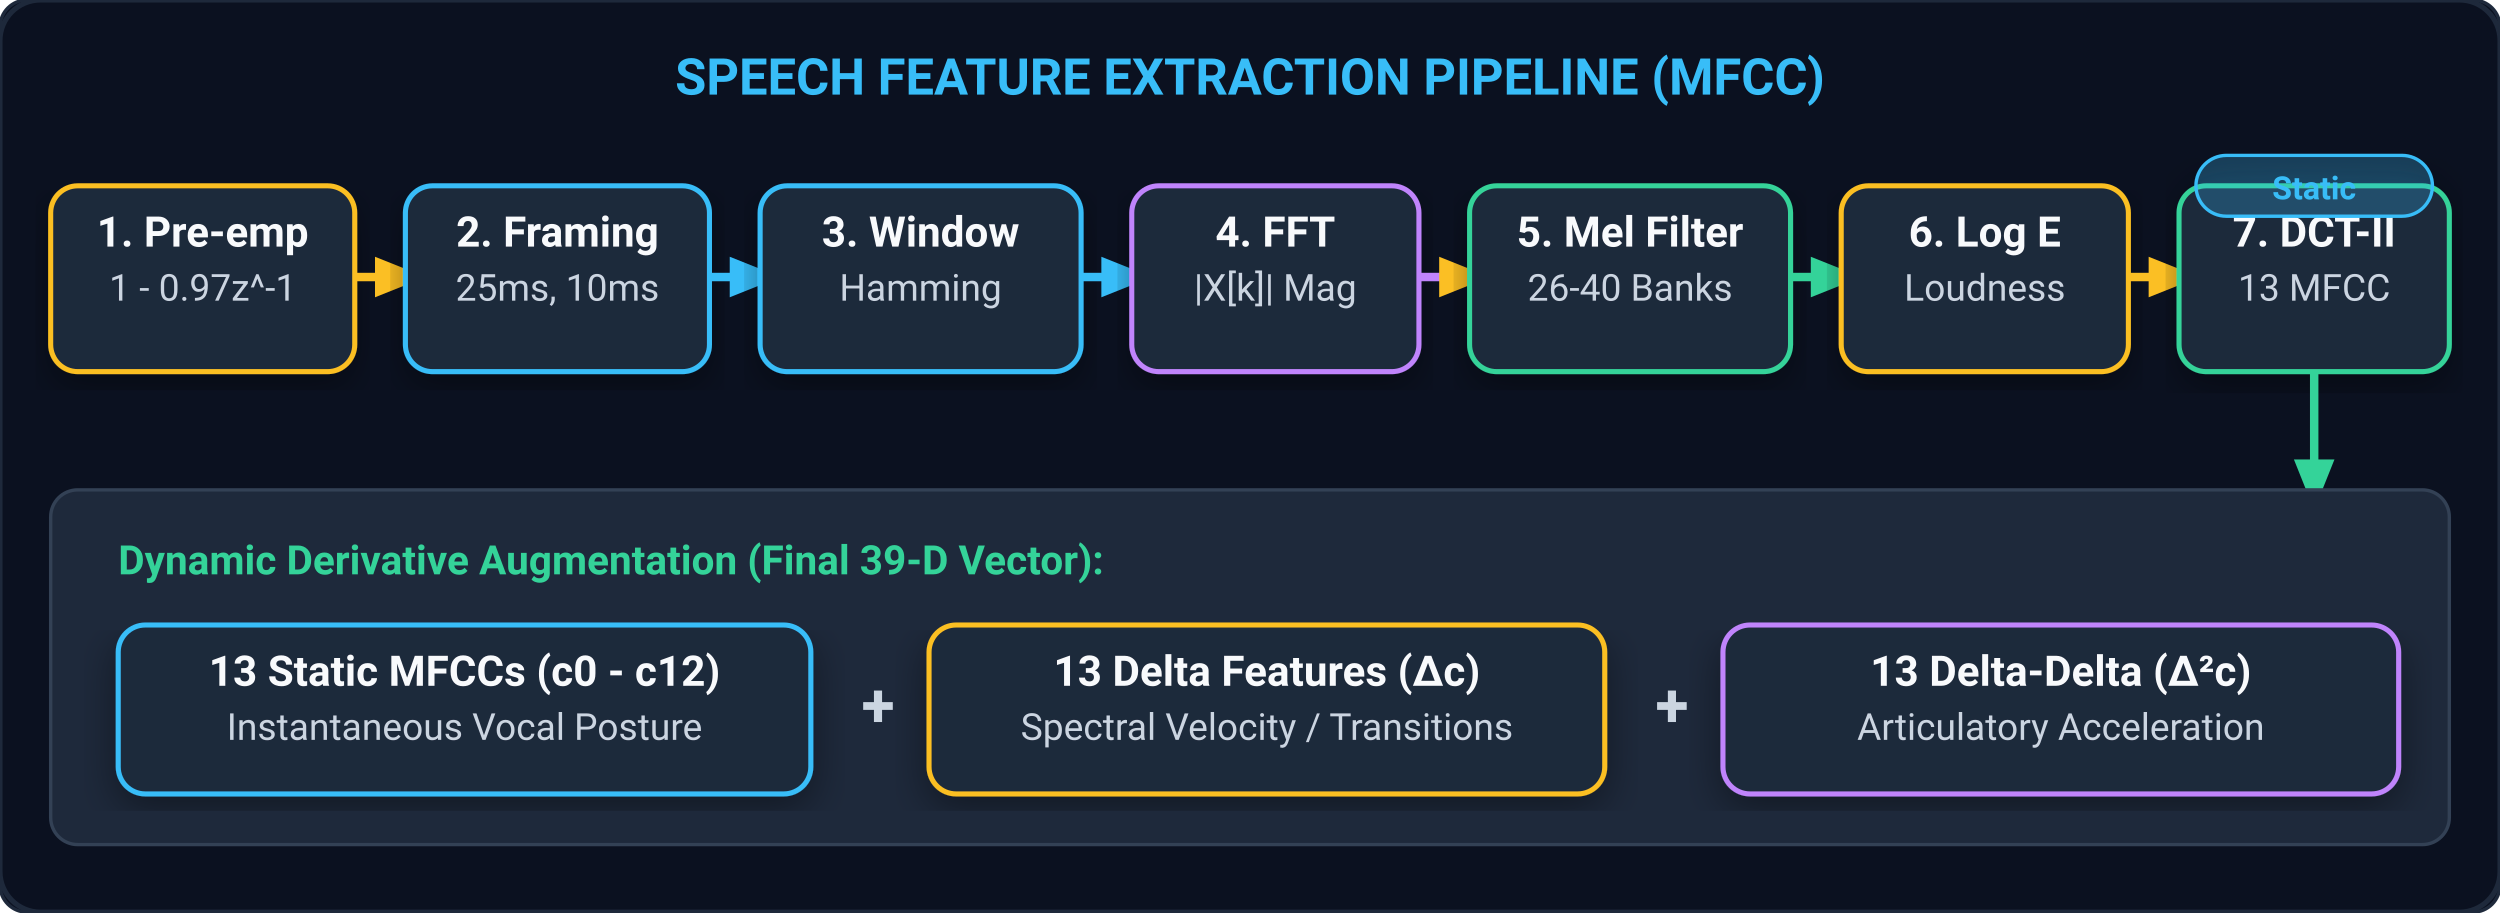
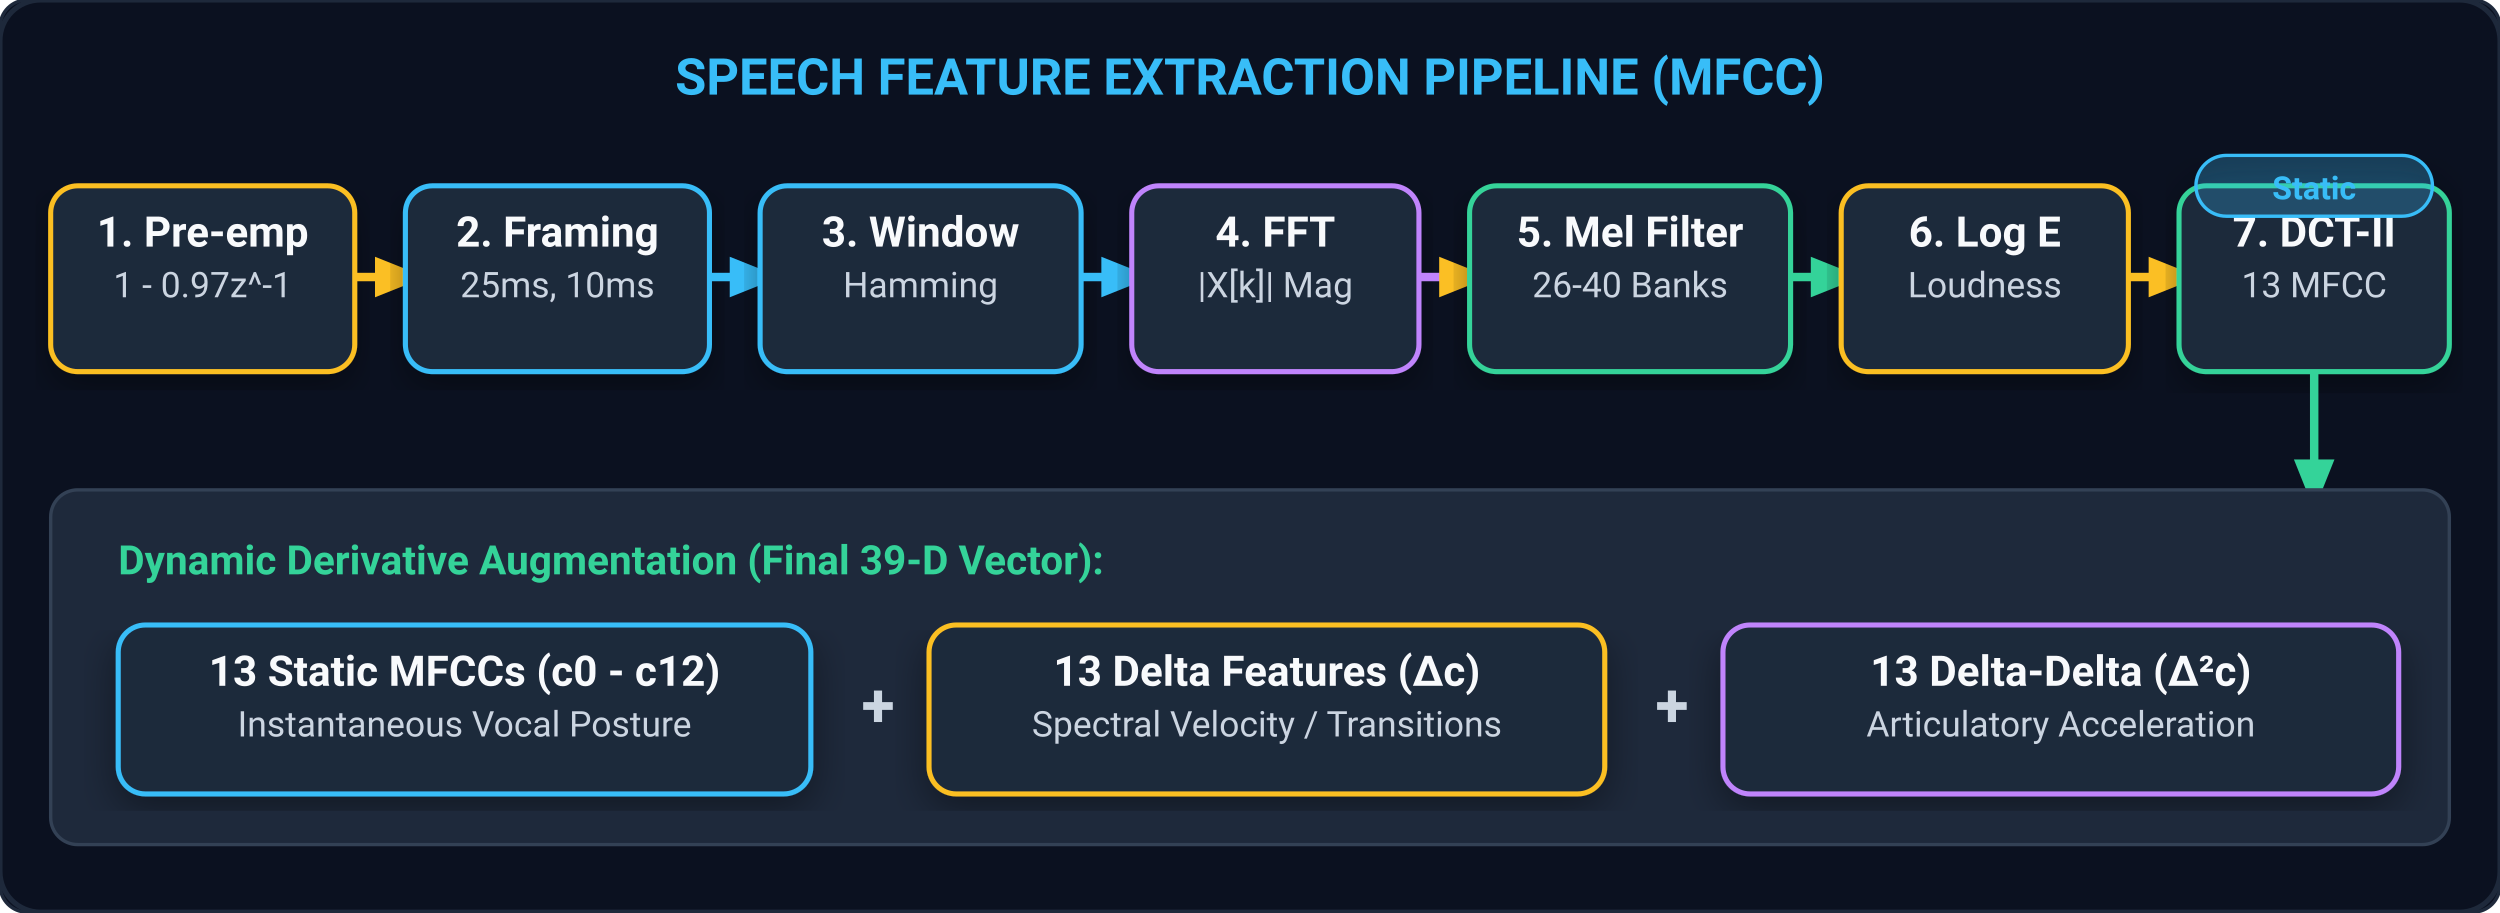
- <svg xmlns="http://www.w3.org/2000/svg" viewBox="0 0 740 270" width="100%" height="auto" class="flowchart-svg" style="max-width: 100%; width: 100%; height: auto; display: block; margin: 0 auto; font-family: -apple-system, BlinkMacSystemFont, 'Segoe UI', Roboto, Helvetica, Arial, sans-serif;">
+ <svg xmlns="http://www.w3.org/2000/svg" viewBox="0 0 740 270" width="100%" height="270" class="flowchart-svg" style="max-width: 740px; width: 100%; height: auto; display: block; margin: 0 auto; font-family: -apple-system, BlinkMacSystemFont, 'Segoe UI', Roboto, Helvetica, Arial, sans-serif;">
  <rect width="100%" height="100%" fill="#0b1120" rx="8" stroke="#1e293b" stroke-width="1" />
  <defs>
    <linearGradient id="gradCard" x1="0%" y1="0%" x2="100%" y2="100%">
      <stop offset="0%" stop-color="#1e293b" />
      <stop offset="100%" stop-color="#0f172a" />
    </linearGradient>
    <linearGradient id="gradCyan" x1="0%" y1="0%" x2="100%" y2="100%">
      <stop offset="0%" stop-color="#38bdf8" />
      <stop offset="100%" stop-color="#0284c7" />
    </linearGradient>
    <linearGradient id="gradEmerald" x1="0%" y1="0%" x2="100%" y2="100%">
      <stop offset="0%" stop-color="#34d399" />
      <stop offset="100%" stop-color="#059669" />
    </linearGradient>
    <linearGradient id="gradAmber" x1="0%" y1="0%" x2="100%" y2="100%">
      <stop offset="0%" stop-color="#fbbf24" />
      <stop offset="100%" stop-color="#d97706" />
    </linearGradient>
    <linearGradient id="gradPurple" x1="0%" y1="0%" x2="100%" y2="100%">
      <stop offset="0%" stop-color="#c084fc" />
      <stop offset="100%" stop-color="#9333ea" />
    </linearGradient>
    <linearGradient id="gradRose" x1="0%" y1="0%" x2="100%" y2="100%">
      <stop offset="0%" stop-color="#fb7185" />
      <stop offset="100%" stop-color="#e11d48" />
    </linearGradient>
    <filter id="shadow" x="-5%" y="-5%" width="110%" height="115%">
      <feDropShadow dx="0" dy="4" stdDeviation="6" flood-color="#000000" flood-opacity="0.4" />
    </filter>
    <marker id="arrCyan" viewBox="0 0 10 10" refX="6" refY="5" markerWidth="6" markerHeight="6" orient="auto-start-reverse">
      <path d="M 0 1 L 10 5 L 0 9 z" fill="#38bdf8" />
    </marker>
    <marker id="arrEmerald" viewBox="0 0 10 10" refX="6" refY="5" markerWidth="6" markerHeight="6" orient="auto-start-reverse">
      <path d="M 0 1 L 10 5 L 0 9 z" fill="#34d399" />
    </marker>
    <marker id="arrAmber" viewBox="0 0 10 10" refX="6" refY="5" markerWidth="6" markerHeight="6" orient="auto-start-reverse">
      <path d="M 0 1 L 10 5 L 0 9 z" fill="#fbbf24" />
    </marker>
  </defs>
  <rect width="740" height="270" rx="12" fill="#0b1120" stroke="#1e293b" stroke-width="1.5" />
  <text x="370" y="28" font-size="15" font-weight="bold" fill="#38bdf8" text-anchor="middle">SPEECH FEATURE EXTRACTION PIPELINE (MFCC)</text>
  <g filter="url(#shadow)">
    <rect x="15" y="55" width="90" height="55" rx="8" fill="#1e293b" stroke="#fbbf24" stroke-width="1.5" />
    <text x="60.0" y="73" font-size="12.5" font-weight="700" fill="#f8fafc" text-anchor="middle">1. Pre-emp</text>
-     <text font-size="11" fill="#cbd5e1" text-anchor="middle">
-       <tspan x="60.0" y="89">1 - 0.97z^-1</tspan>
-     </text>
+     <text x="60.0" y="88" font-size="10.5" fill="#cbd5e1" text-anchor="middle">1 - 0.97z^-1</text>
  </g>
  <line x1="105" y1="82" x2="120" y2="82" stroke="#fbbf24" stroke-width="2.5" marker-end="url(#arrAmber)" />
  <g filter="url(#shadow)">
    <rect x="120" y="55" width="90" height="55" rx="8" fill="#1e293b" stroke="#38bdf8" stroke-width="1.5" />
    <text x="165.0" y="73" font-size="12.5" font-weight="700" fill="#f8fafc" text-anchor="middle">2. Framing</text>
-     <text font-size="11" fill="#cbd5e1" text-anchor="middle">
-       <tspan x="165.0" y="89">25ms, 10ms</tspan>
-     </text>
+     <text x="165.0" y="88" font-size="10.5" fill="#cbd5e1" text-anchor="middle">25ms, 10ms</text>
  </g>
  <line x1="210" y1="82" x2="225" y2="82" stroke="#38bdf8" stroke-width="2.5" marker-end="url(#arrCyan)" />
  <g filter="url(#shadow)">
    <rect x="225" y="55" width="95" height="55" rx="8" fill="#1e293b" stroke="#38bdf8" stroke-width="1.5" />
    <text x="272.5" y="73" font-size="12.5" font-weight="700" fill="#f8fafc" text-anchor="middle">3. Window</text>
-     <text font-size="11" fill="#cbd5e1" text-anchor="middle">
-       <tspan x="272.5" y="89">Hamming</tspan>
-     </text>
+     <text x="272.5" y="88" font-size="10.5" fill="#cbd5e1" text-anchor="middle">Hamming</text>
  </g>
  <line x1="320" y1="82" x2="335" y2="82" stroke="#38bdf8" stroke-width="2.5" marker-end="url(#arrCyan)" />
  <g filter="url(#shadow)">
    <rect x="335" y="55" width="85" height="55" rx="8" fill="#1e293b" stroke="#c084fc" stroke-width="1.5" />
    <text x="377.5" y="73" font-size="12.5" font-weight="700" fill="#f8fafc" text-anchor="middle">4. FFT</text>
-     <text font-size="11" fill="#cbd5e1" text-anchor="middle">
-       <tspan x="377.5" y="89">|X[k]| Mag</tspan>
-     </text>
+     <text x="377.5" y="88" font-size="10.5" fill="#cbd5e1" text-anchor="middle">|X[k]| Mag</text>
  </g>
  <line x1="420" y1="82" x2="435" y2="82" stroke="#c084fc" stroke-width="2.5" marker-end="url(#arrAmber)" />
  <g filter="url(#shadow)">
    <rect x="435" y="55" width="95" height="55" rx="8" fill="#1e293b" stroke="#34d399" stroke-width="1.5" />
    <text x="482.5" y="73" font-size="12.5" font-weight="700" fill="#f8fafc" text-anchor="middle">5. Mel Filter</text>
-     <text font-size="11" fill="#cbd5e1" text-anchor="middle">
-       <tspan x="482.5" y="89">26-40 Banks</tspan>
-     </text>
+     <text x="482.5" y="88" font-size="10.5" fill="#cbd5e1" text-anchor="middle">26-40 Banks</text>
  </g>
  <line x1="530" y1="82" x2="545" y2="82" stroke="#34d399" stroke-width="2.5" marker-end="url(#arrEmerald)" />
  <g filter="url(#shadow)">
    <rect x="545" y="55" width="85" height="55" rx="8" fill="#1e293b" stroke="#fbbf24" stroke-width="1.5" />
    <text x="587.5" y="73" font-size="12.5" font-weight="700" fill="#f8fafc" text-anchor="middle">6. Log E</text>
-     <text font-size="11" fill="#cbd5e1" text-anchor="middle">
-       <tspan x="587.5" y="89">Loudness</tspan>
-     </text>
+     <text x="587.5" y="88" font-size="10.5" fill="#cbd5e1" text-anchor="middle">Loudness</text>
  </g>
  <line x1="630" y1="82" x2="645" y2="82" stroke="#fbbf24" stroke-width="2.5" marker-end="url(#arrAmber)" />
  <g filter="url(#shadow)">
    <rect x="645" y="55" width="80" height="55" rx="8" fill="#1e293b" stroke="#34d399" stroke-width="1.5" />
    <text x="685.0" y="73" font-size="12.5" font-weight="700" fill="#f8fafc" text-anchor="middle">7. DCT-II</text>
-     <text font-size="11" fill="#cbd5e1" text-anchor="middle">
-       <tspan x="685.0" y="89">13 MFCC</tspan>
-     </text>
+     <text x="685.0" y="88" font-size="10.5" fill="#cbd5e1" text-anchor="middle">13 MFCC</text>
    <rect x="650" y="46" width="70" height="18" rx="9" fill="#38bdf8" fill-opacity="0.25" stroke="#38bdf8" stroke-width="1" />
    <text x="685" y="59" font-size="9.5" font-weight="700" fill="#38bdf8" text-anchor="middle">Static</text>
  </g>
  <line x1="685" y1="110" x2="685" y2="145" stroke="#34d399" stroke-width="2.5" marker-end="url(#arrEmerald)" />
  <rect x="15" y="145" width="710" height="105" rx="8" fill="#1e293b" stroke="#334155" />
  <text x="35" y="170" font-size="12" font-weight="bold" fill="#34d399">Dynamic Derivative Augmentation (Final 39-D Vector):</text>
  <g filter="url(#shadow)">
    <rect x="35" y="185" width="205" height="50" rx="8" fill="#1e293b" stroke="#38bdf8" stroke-width="1.5" />
    <text x="137.5" y="203" font-size="12.5" font-weight="700" fill="#f8fafc" text-anchor="middle">13 Static MFCCs (c0 - c12)</text>
-     <text font-size="11" fill="#cbd5e1" text-anchor="middle">
-       <tspan x="137.5" y="219">Instantaneous Vocal Posture</tspan>
-     </text>
+     <text x="137.5" y="218" font-size="10.5" fill="#cbd5e1" text-anchor="middle">Instantaneous Vocal Posture</text>
  </g>
  <text x="255" y="215" font-size="18" fill="#cbd5e1" font-weight="bold">+</text>
  <g filter="url(#shadow)">
    <rect x="275" y="185" width="200" height="50" rx="8" fill="#1e293b" stroke="#fbbf24" stroke-width="1.5" />
    <text x="375.0" y="203" font-size="12.5" font-weight="700" fill="#f8fafc" text-anchor="middle">13 Delta Features (Δc)</text>
-     <text font-size="11" fill="#cbd5e1" text-anchor="middle">
-       <tspan x="375.0" y="219">Spectral Velocity / Transitions</tspan>
-     </text>
+     <text x="375.0" y="218" font-size="10.5" fill="#cbd5e1" text-anchor="middle">Spectral Velocity / Transitions</text>
  </g>
  <text x="490" y="215" font-size="18" fill="#cbd5e1" font-weight="bold">+</text>
  <g filter="url(#shadow)">
    <rect x="510" y="185" width="200" height="50" rx="8" fill="#1e293b" stroke="#c084fc" stroke-width="1.5" />
    <text x="610.0" y="203" font-size="12.5" font-weight="700" fill="#f8fafc" text-anchor="middle">13 Delta-Delta (Δ²c)</text>
-     <text font-size="11" fill="#cbd5e1" text-anchor="middle">
-       <tspan x="610.0" y="219">Articulatory Acceleration</tspan>
-     </text>
+     <text x="610.0" y="218" font-size="10.5" fill="#cbd5e1" text-anchor="middle">Articulatory Acceleration</text>
  </g>
</svg>
